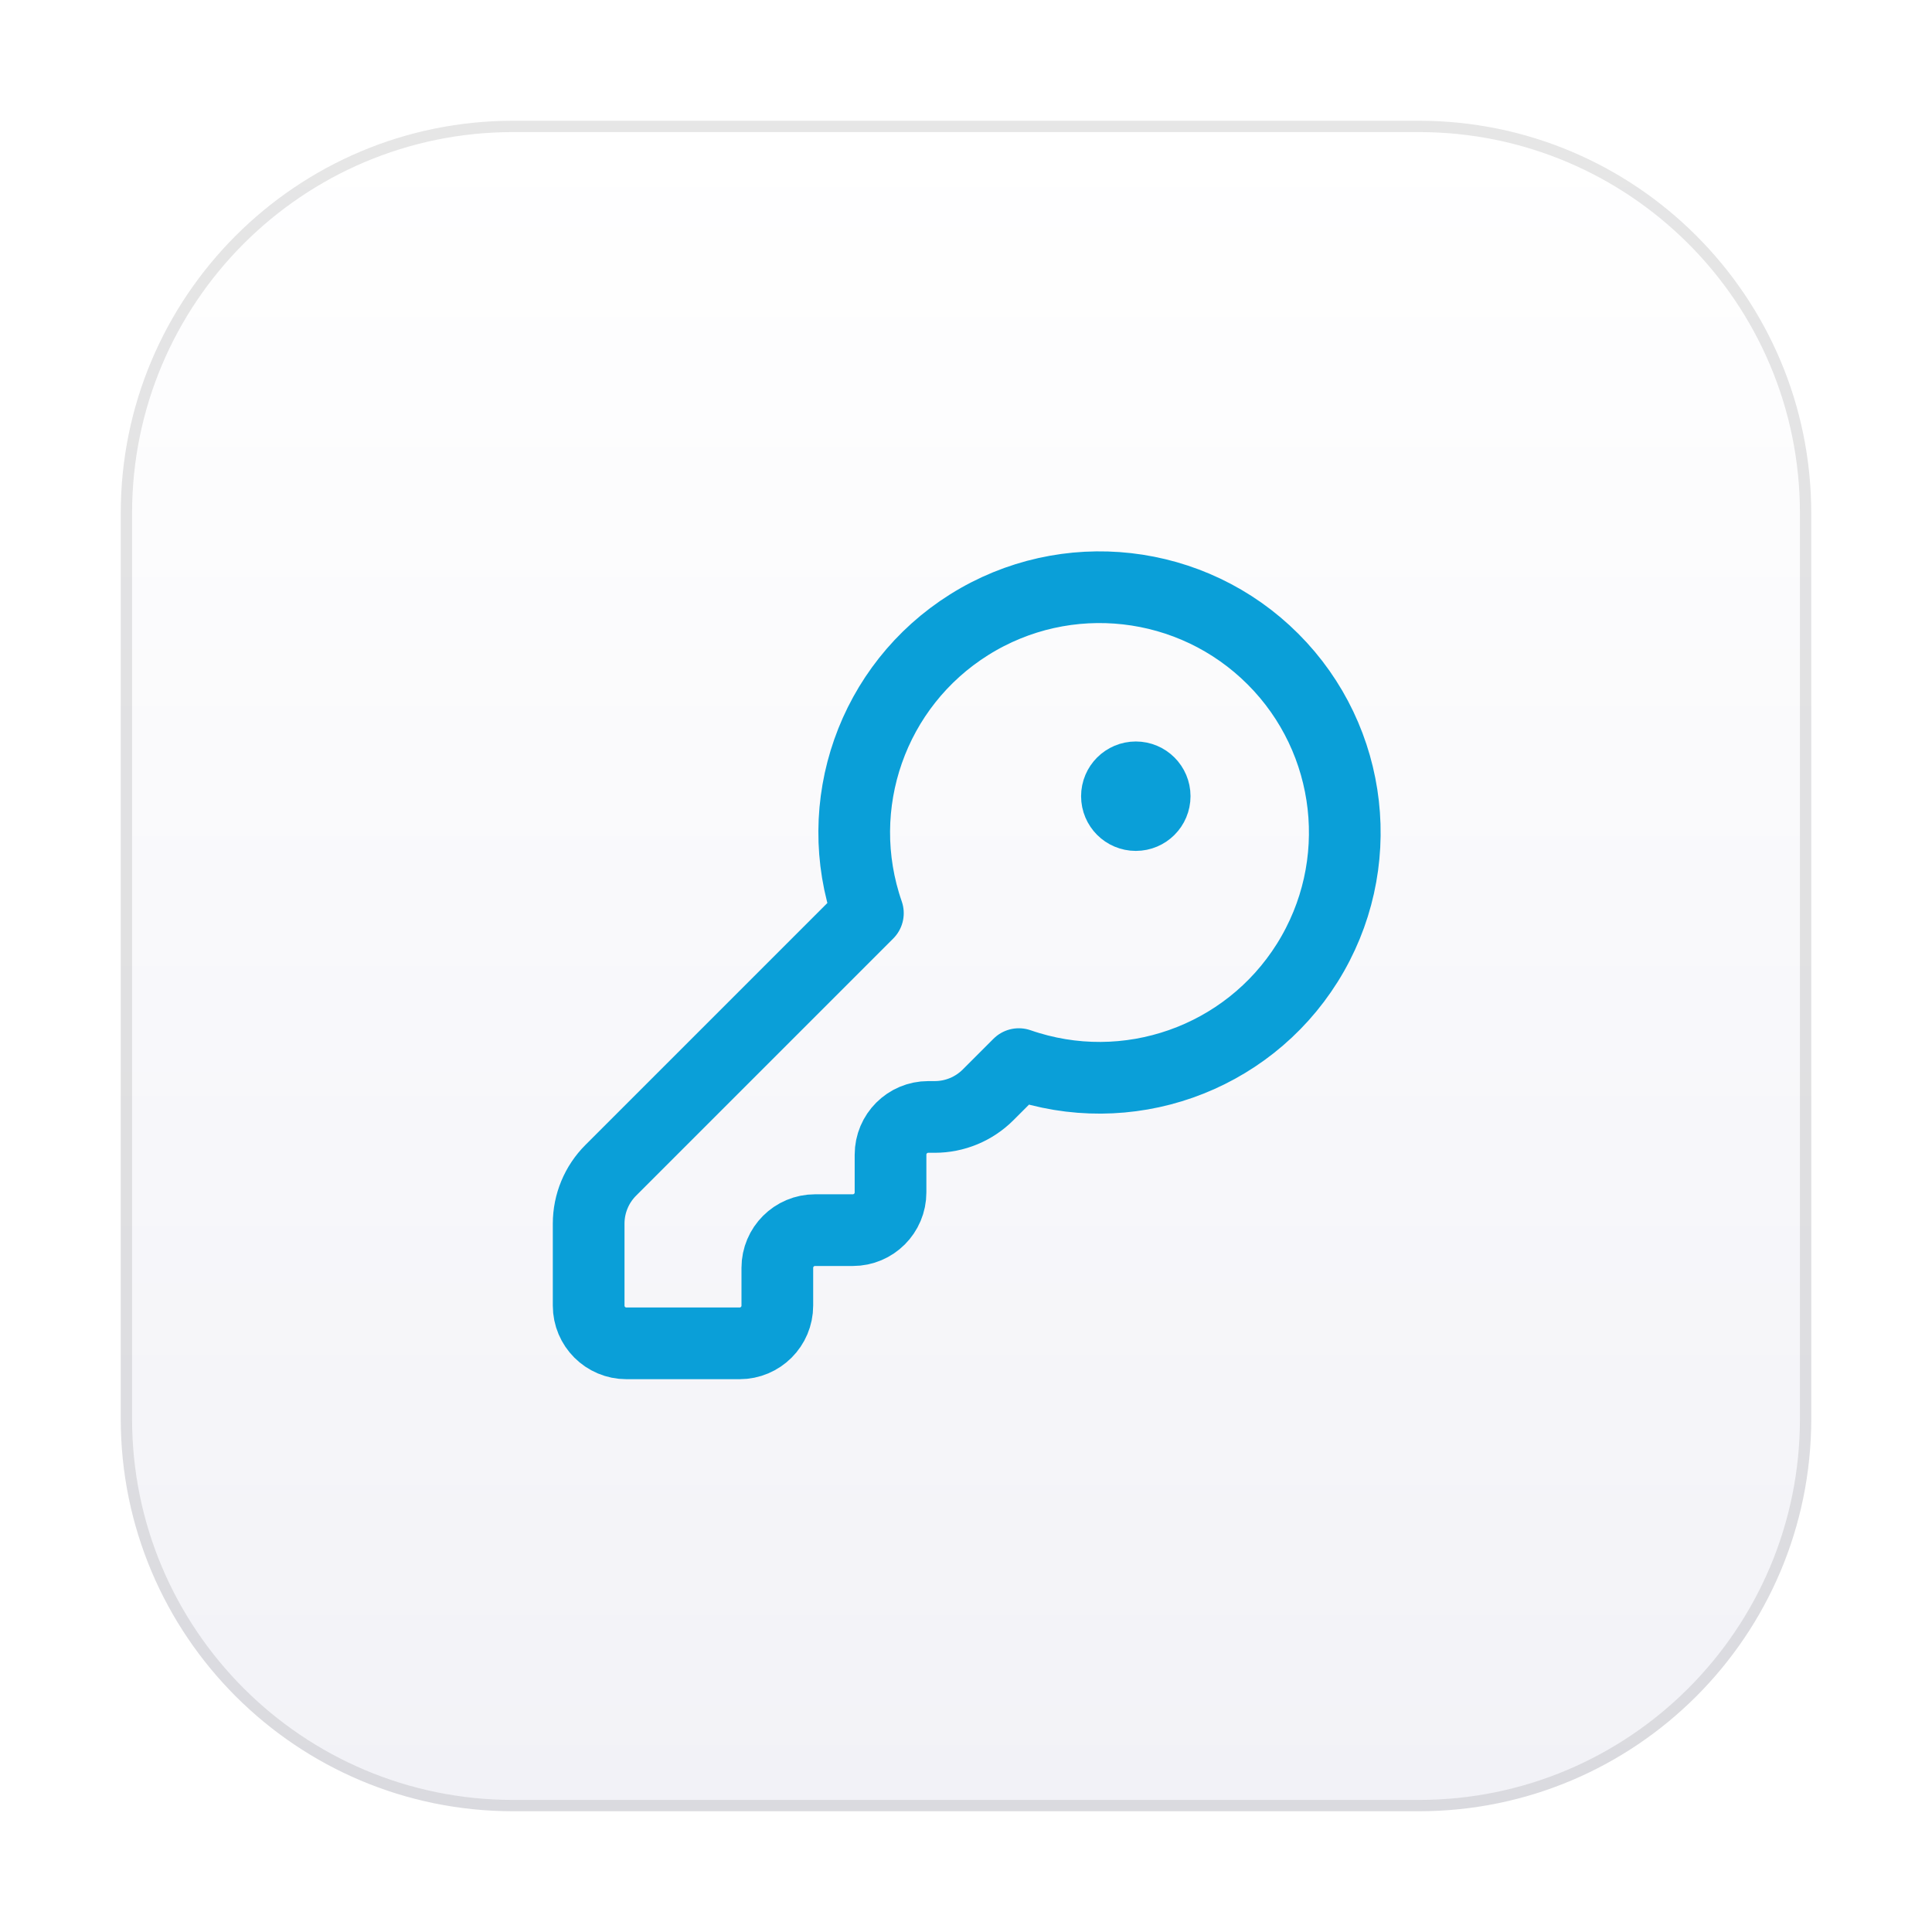
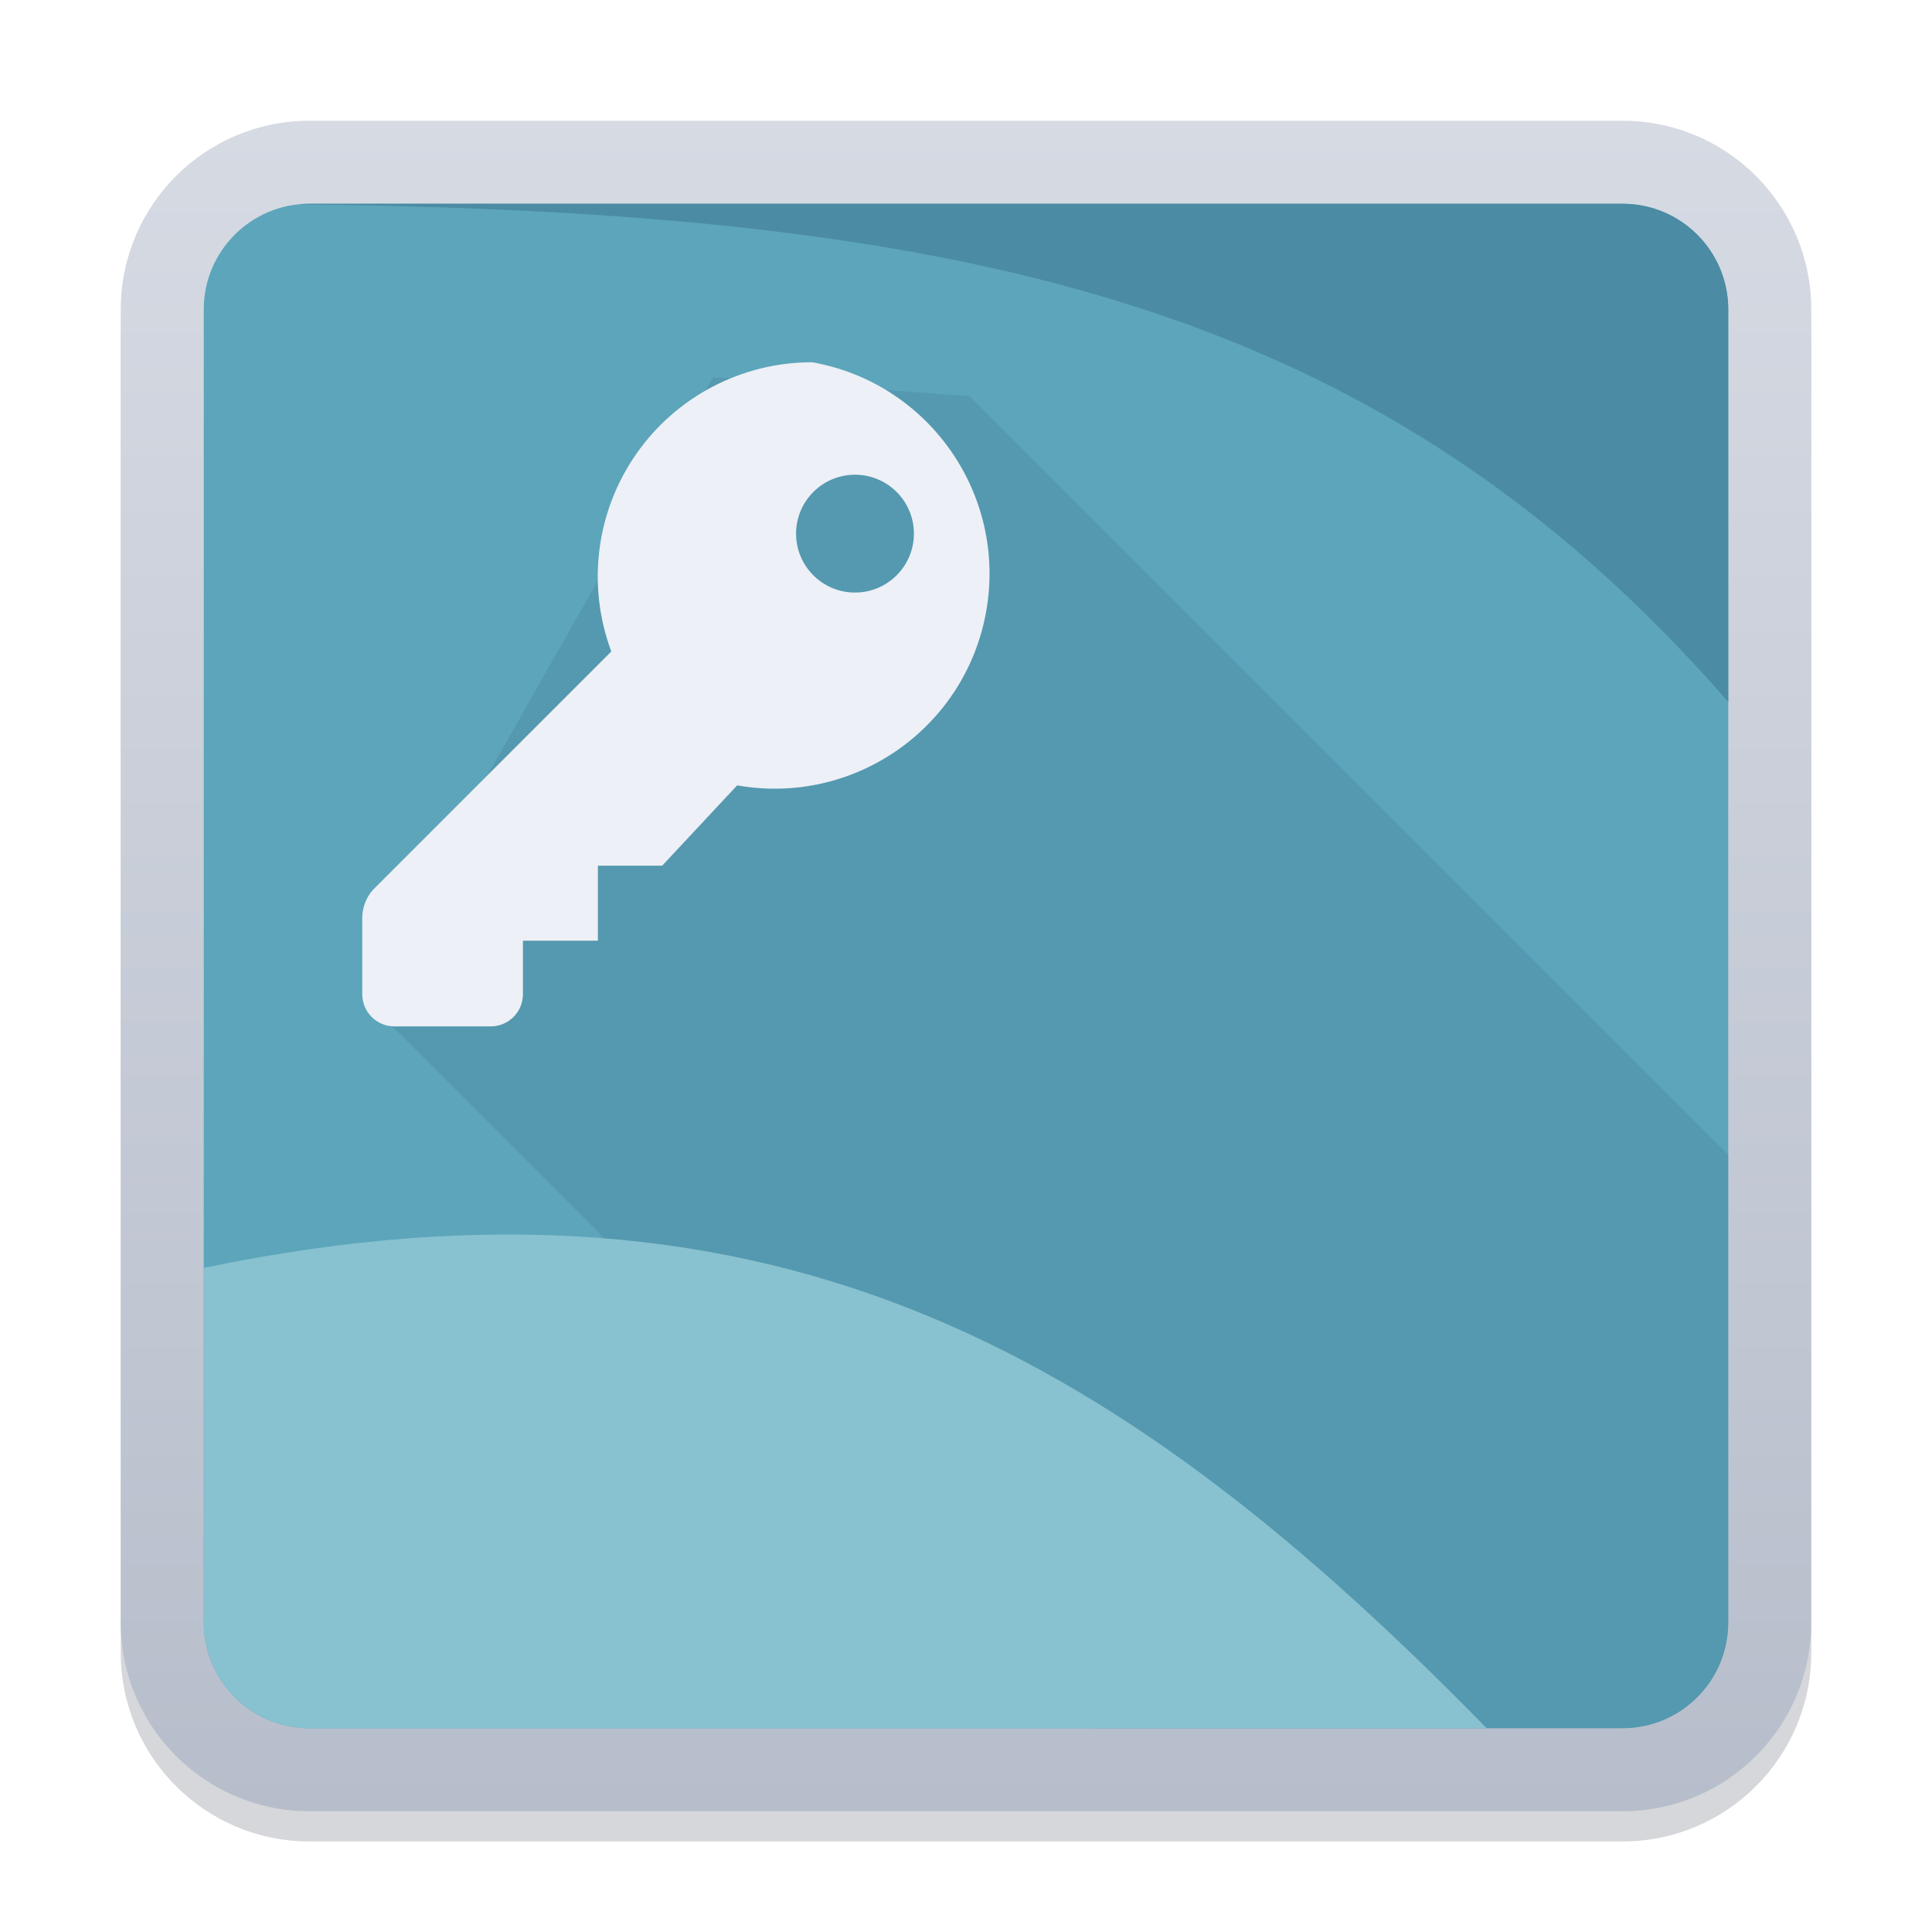
<svg xmlns="http://www.w3.org/2000/svg" width="512" height="512" viewBox="0 0 512 512">
  <defs>
-     <linearGradient id="tile" x1="0" y1="0" x2="0" y2="1">
-       <stop offset="0" stop-color="#ffffff" />
-       <stop offset="1" stop-color="#f2f2f7" />
+     <clipPath id="screen">
+       <rect x="54" y="54" width="404" height="404" rx="28" />
+     </clipPath>
+     <linearGradient id="frame" x2="0" y2="1">
+       <stop stop-color="#d6dae3" />
+       <stop offset="1" stop-color="#b7becb" />
    </linearGradient>
  </defs>
-   <rect x="32" y="32" width="448" height="448" rx="104" fill="url(#tile)" />
-   <rect x="33.5" y="33.5" width="445" height="445" rx="102.5" fill="none" stroke="#000000" stroke-opacity="0.10" stroke-width="3" />
-   <g transform="translate(136 136) scale(10)" color="#0a9fd8" fill="none" stroke="currentColor" stroke-width="1.9" stroke-linecap="round" stroke-linejoin="round">
-     <path d="M2.586 17.414A2 2 0 0 0 2 18.828V21a1 1 0 0 0 1 1h3a1 1 0 0 0 1-1v-1a1 1 0 0 1 1-1h1a1 1 0 0 0 1-1v-1a1 1 0 0 1 1-1h.172a2 2 0 0 0 1.414-.586l.814-.814a6.5 6.5 0 1 0-4-4z" />
-     <circle cx="16.5" cy="7.5" r=".5" fill="currentColor" />
+   <rect x="32" y="40" width="448" height="448" rx="50" fill="#172033" opacity=".18" />
+   <rect x="32" y="32" width="448" height="448" rx="50" fill="url(#frame)" />
+   <g clip-path="url(#screen)">
+     <path fill="#5ca5bb" d="M54 54h404v404H54z" />
+     <path fill="#4b8ba3" d="M54 54h404v132C362 76 248 54 54 54Z" />
+     <path fill="#417b93" opacity=".30" d="M189 100 257 105 548 396V548H380L96 264Z" />
+     <path fill="#88c1cf" d="M54 336c154-32 246 26 340 122H54Z" />
+     <g transform="translate(8 13.6774) scale(.709677)">
+       <path fill="#edf0f6" fill-rule="evenodd" d="M292 116a80 80 0 0 0-75 108l-89 89a16 16 0 0 0-4 11v28a12 12 0 0 0 12 12h36a12 12 0 0 0 12-12v-20h28v-28h24l28-30a80 80 0 1 0 28-158Zm16 42a22 22 0 1 1 0 44 22 22 0 0 1 0-44Z" />
+     </g>
  </g>
</svg>
